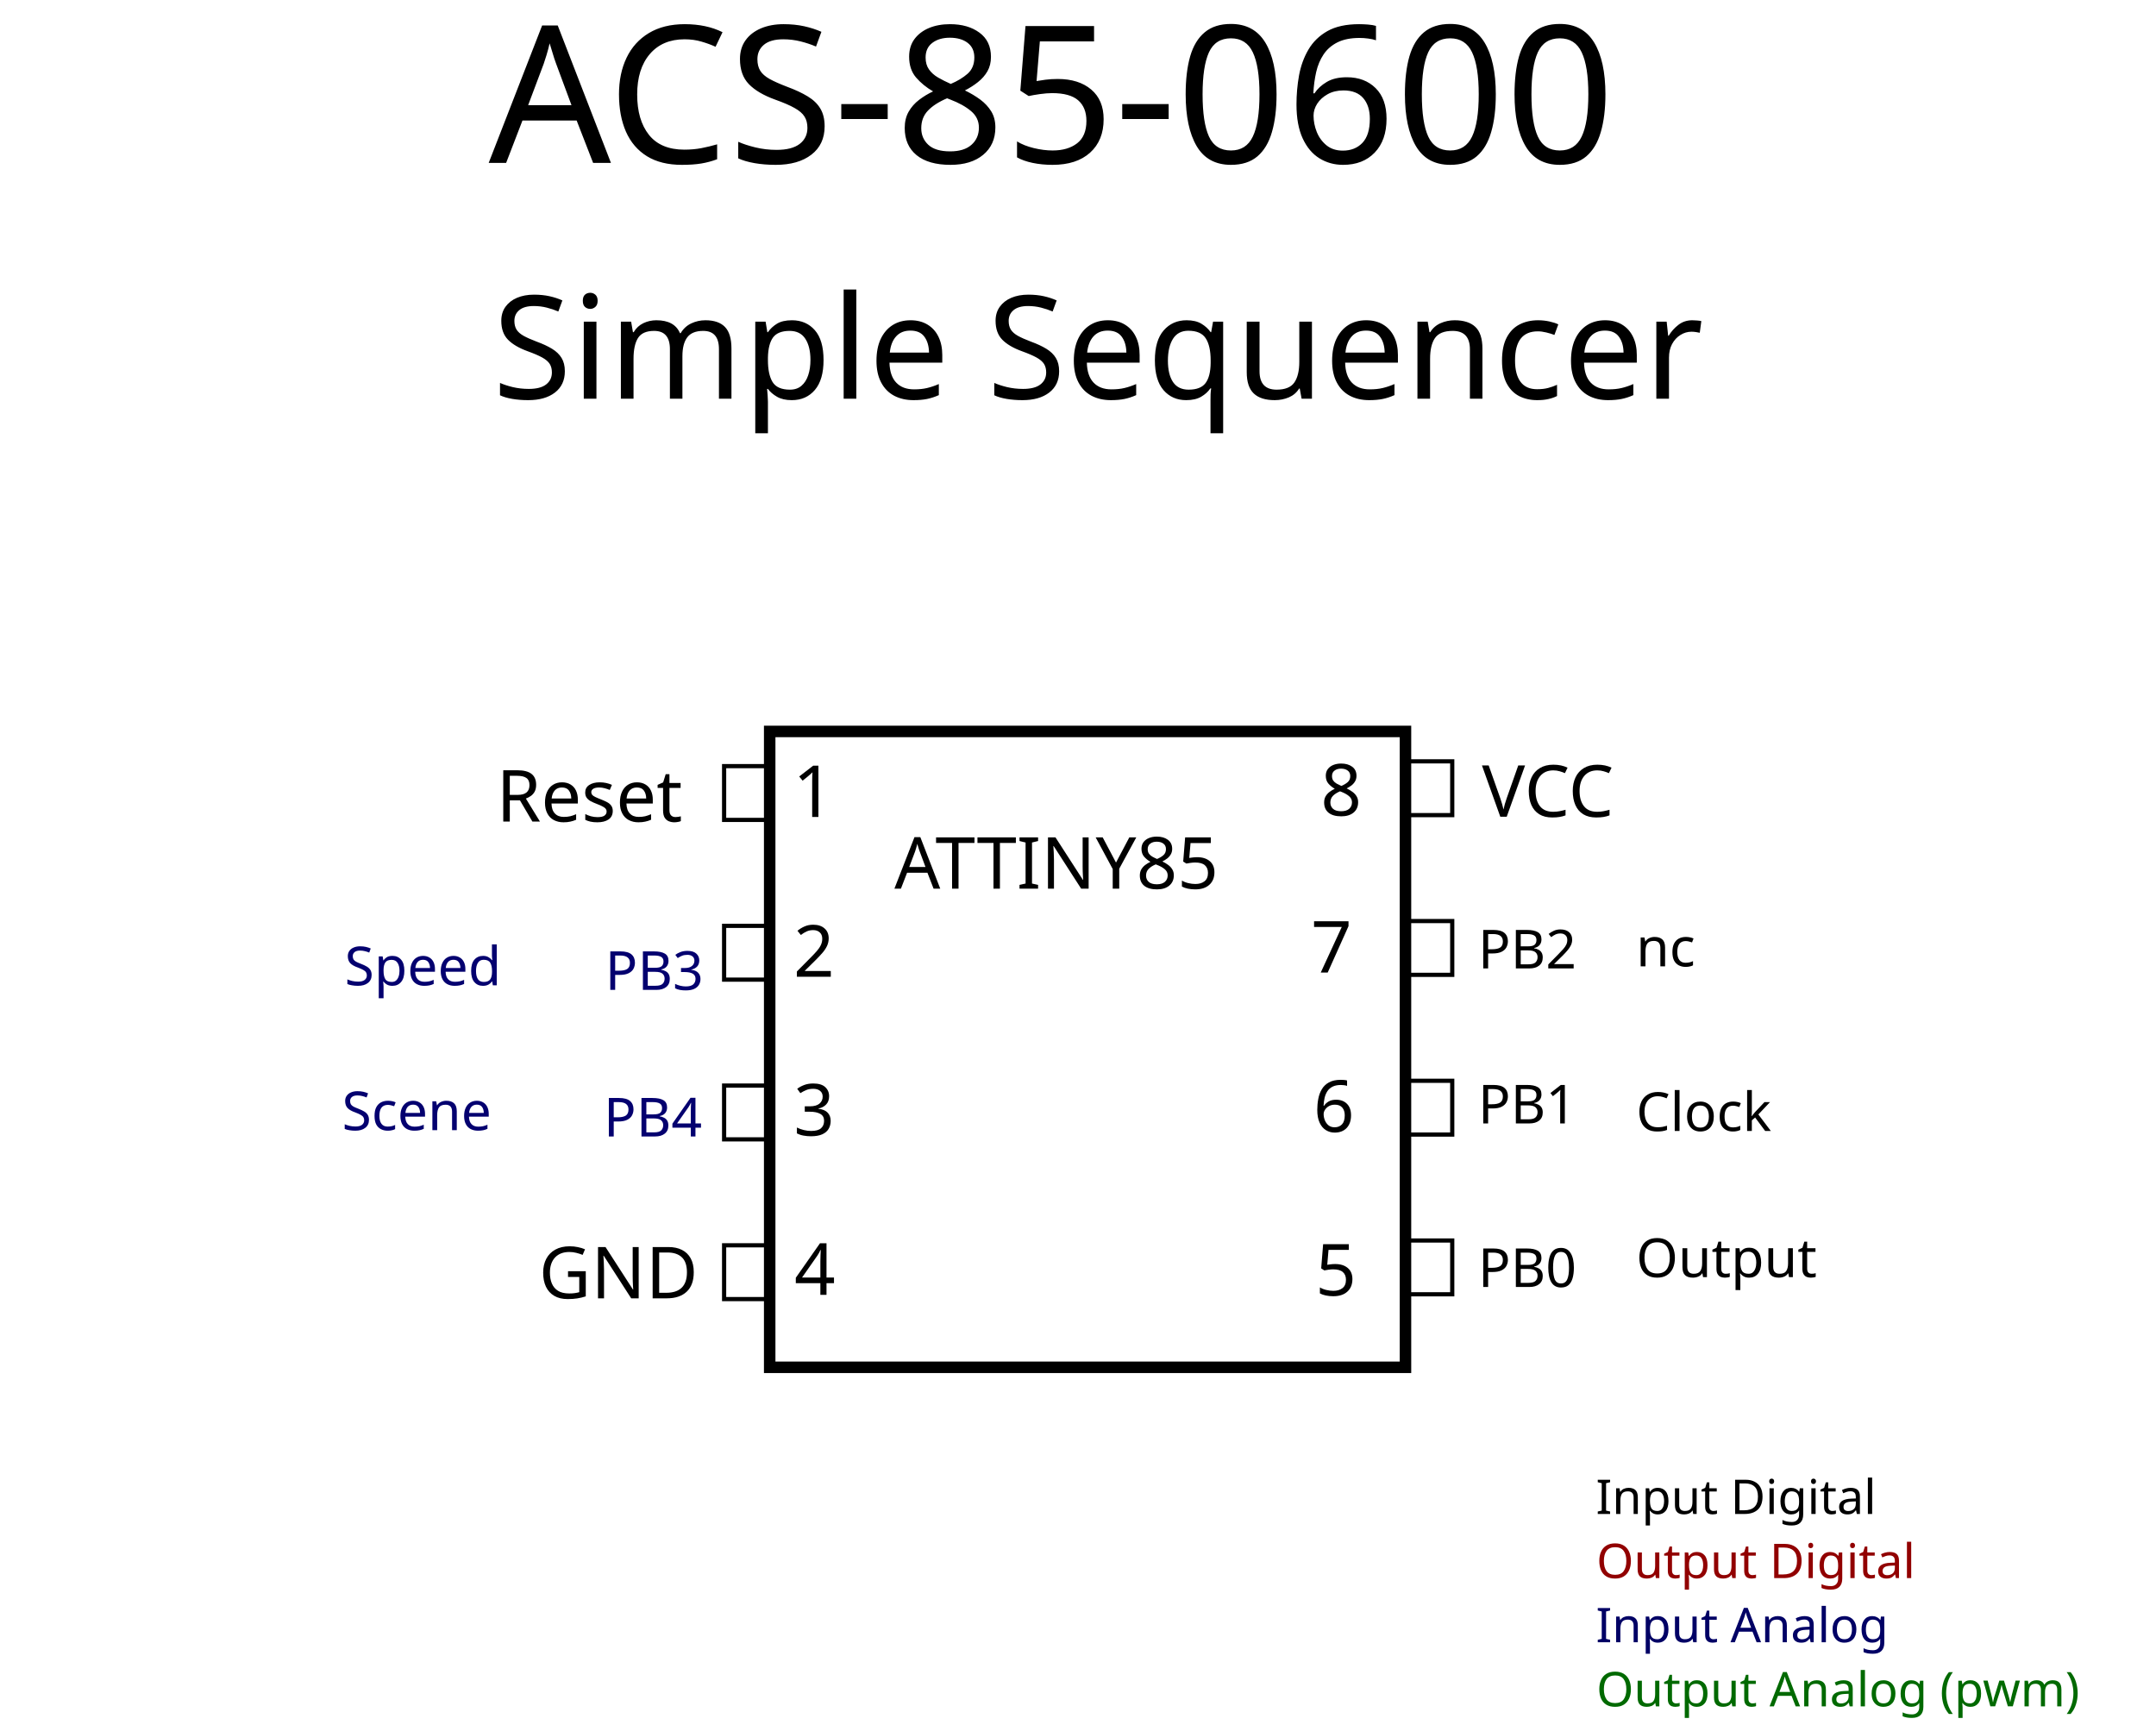
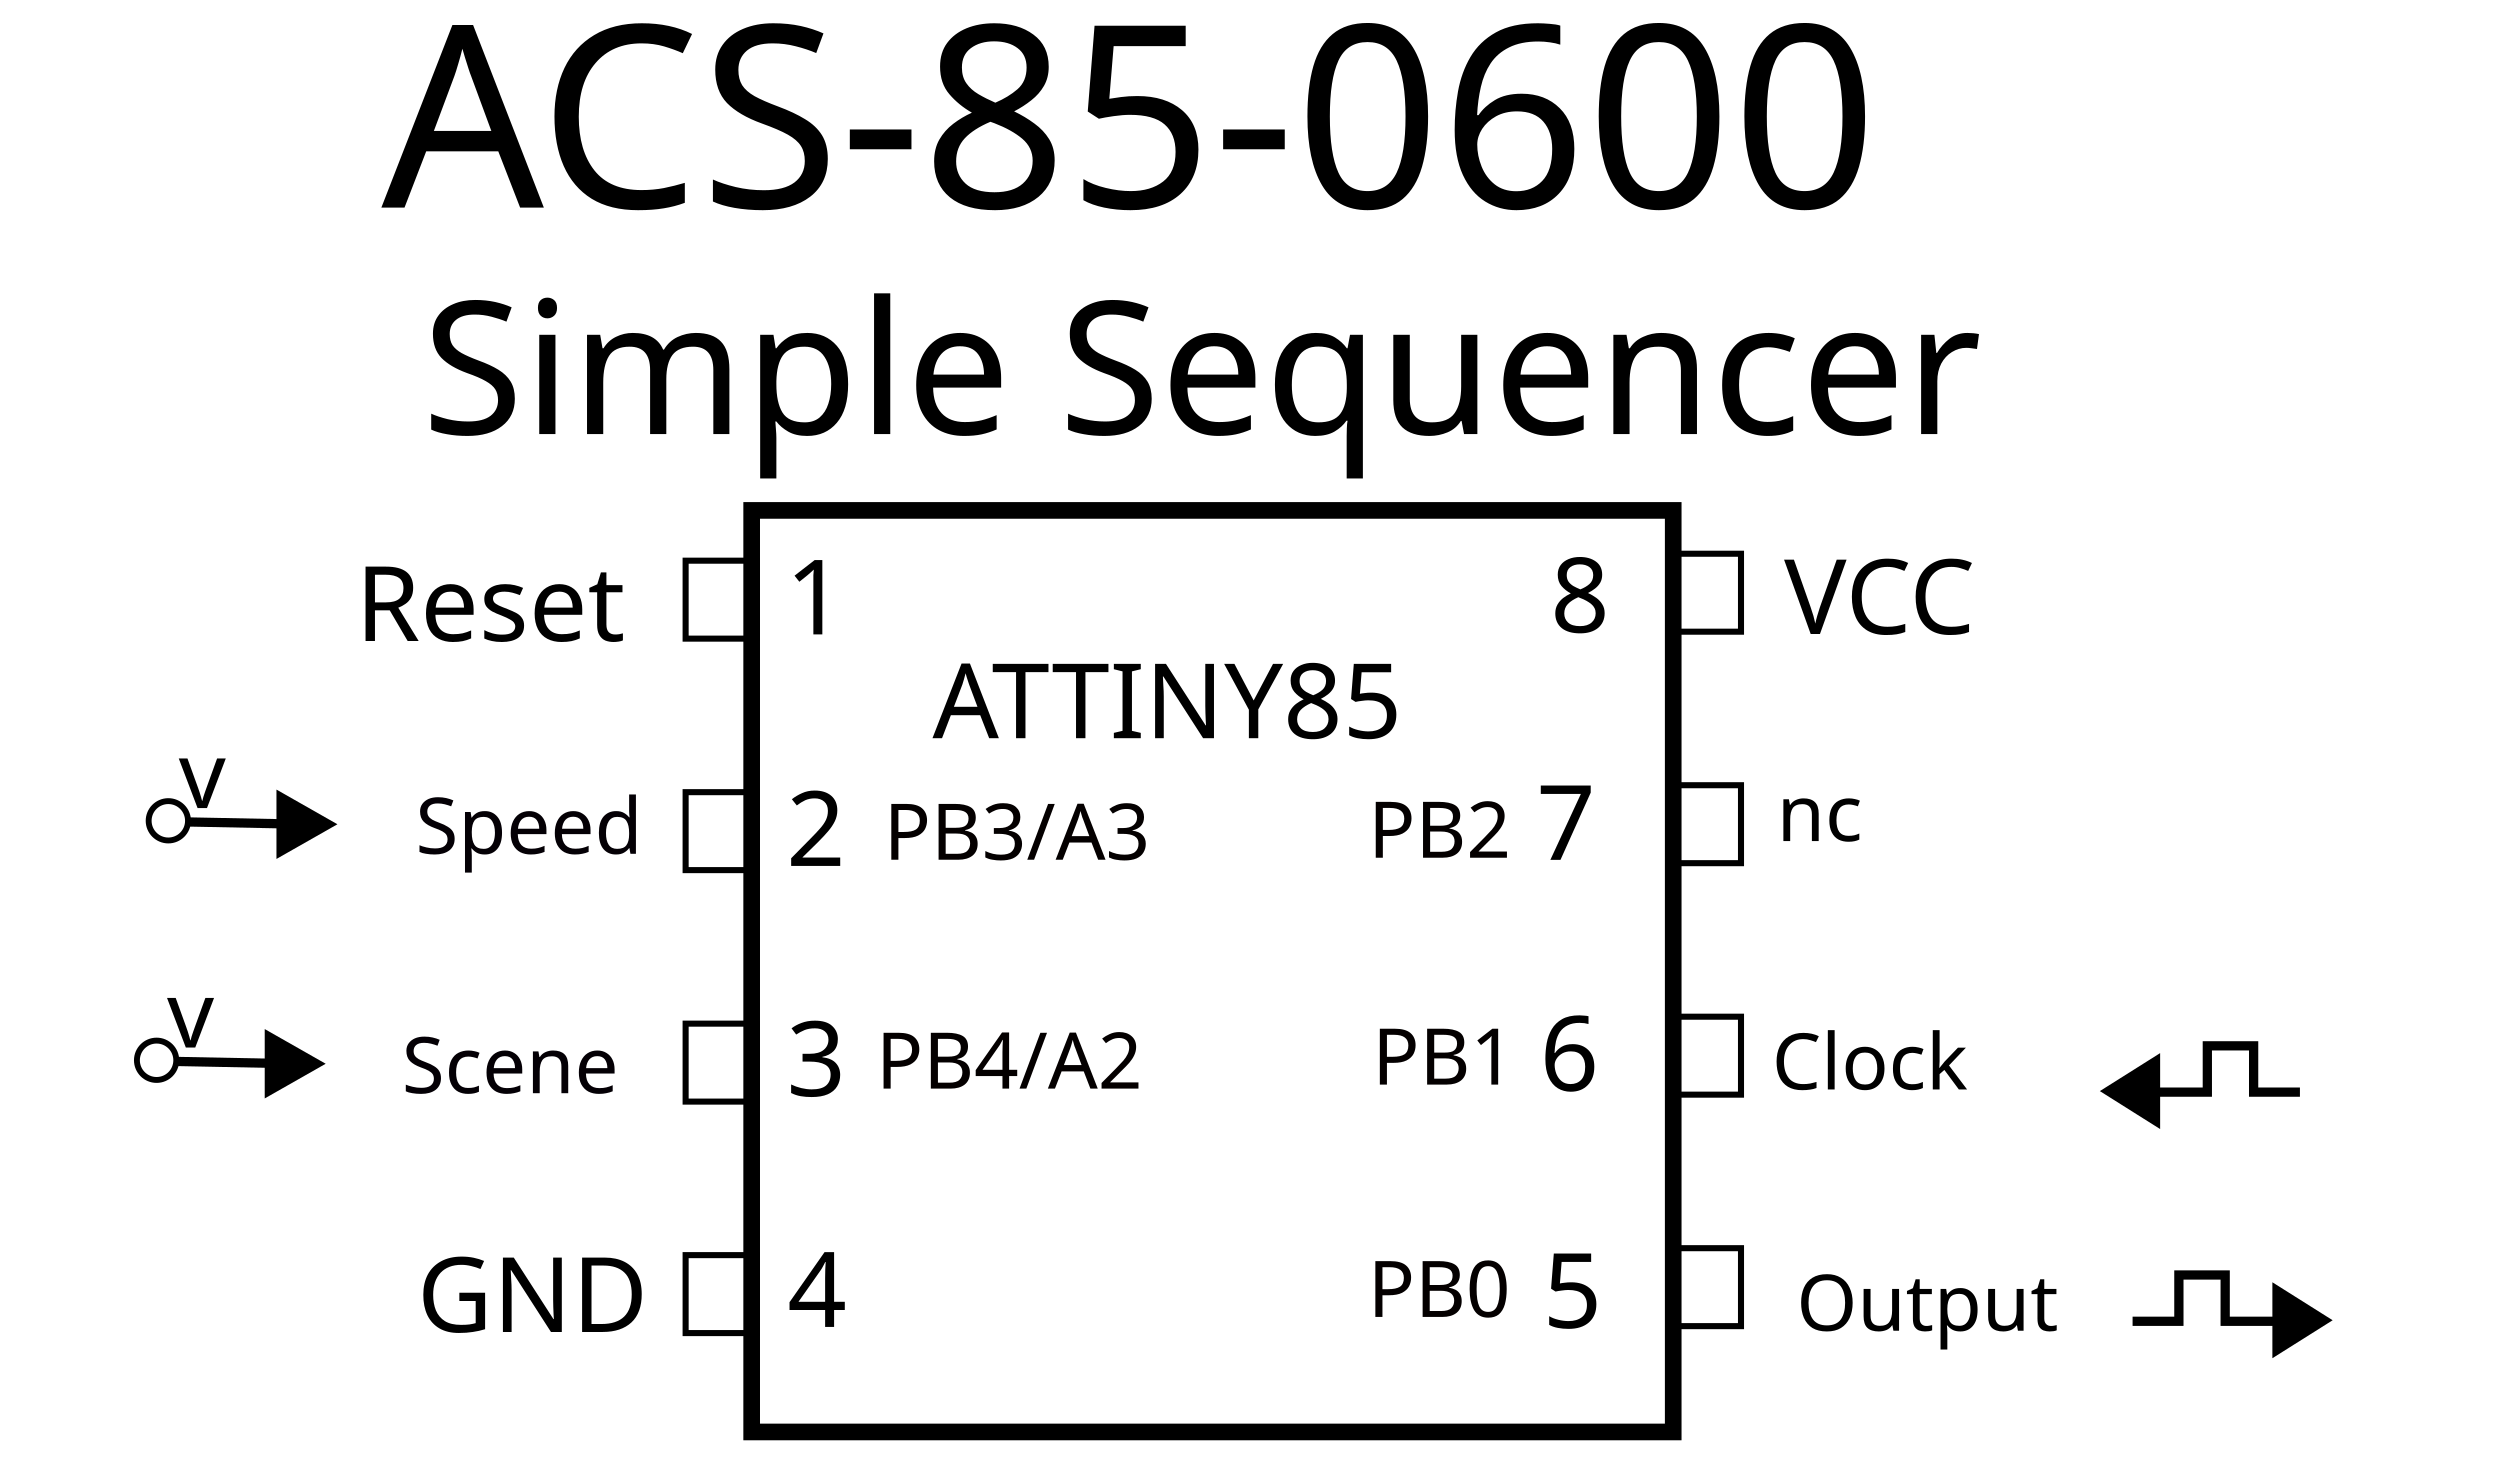
- <svg xmlns="http://www.w3.org/2000/svg" width="5in" height="4in" viewBox="0 0 450 360" id="svg2" version="1.1">
+ <svg xmlns="http://www.w3.org/2000/svg" width="3in" height="1.75in" viewBox="0 0 270 157.5" id="svg2" version="1.1">
  <defs id="defs4" />
-   <g id="layer1" transform="translate(0,-692.3622)">
-     <rect style="fill:none;fill-rule:evenodd;stroke:#000000;stroke-width:2.398;stroke-linecap:butt;stroke-linejoin:miter;stroke-miterlimit:4;stroke-dasharray:none;stroke-opacity:1" id="rect3344" width="132.702" height="132.702" x="160.649" y="845.011" />
-     <text xml:space="preserve" style="font-style:normal;font-weight:normal;font-size:40px;line-height:125%;font-family:sans-serif;letter-spacing:0px;word-spacing:0px;fill:#000000;fill-opacity:1;stroke:none;stroke-width:1px;stroke-linecap:butt;stroke-linejoin:miter;stroke-opacity:1" x="165.49" y="862.862" id="text4146">
-       <tspan id="tspan4148" x="165.49" y="862.862" style="font-size:15px">1</tspan>
+   <g id="layer1" transform="translate(0,-894.8622)">
+     <rect style="fill:none;fill-rule:evenodd;stroke:#000000;stroke-width:1.798;stroke-linecap:butt;stroke-linejoin:miter;stroke-miterlimit:4;stroke-dasharray:none;stroke-opacity:1" id="rect3344" width="99.527" height="99.527" x="81.18" y="949.987" />
+     <text xml:space="preserve" style="font-style:normal;font-weight:normal;font-size:30px;line-height:125%;font-family:sans-serif;letter-spacing:0px;word-spacing:0px;fill:#000000;fill-opacity:1;stroke:none;stroke-width:1px;stroke-linecap:butt;stroke-linejoin:miter;stroke-opacity:1" x="84.811" y="963.376" id="text4146">
+       <tspan id="tspan4148" x="84.811" y="963.376" style="font-size:11.25px">1</tspan>
    </text>
-     <text xml:space="preserve" style="font-style:normal;font-weight:normal;font-size:40px;line-height:125%;font-family:sans-serif;letter-spacing:0px;word-spacing:0px;fill:#000000;fill-opacity:1;stroke:none;stroke-width:1px;stroke-linecap:butt;stroke-linejoin:miter;stroke-opacity:1" x="165.607" y="896.206" id="text4146-0">
-       <tspan id="tspan4148-1" x="165.607" y="896.206" style="font-size:15px">2</tspan>
+     <text xml:space="preserve" style="font-style:normal;font-weight:normal;font-size:30px;line-height:125%;font-family:sans-serif;letter-spacing:0px;word-spacing:0px;fill:#000000;fill-opacity:1;stroke:none;stroke-width:1px;stroke-linecap:butt;stroke-linejoin:miter;stroke-opacity:1" x="84.899" y="988.383" id="text4146-0">
+       <tspan id="tspan4148-1" x="84.899" y="988.383" style="font-size:11.25px">2</tspan>
    </text>
-     <text xml:space="preserve" style="font-style:normal;font-weight:normal;font-size:40px;line-height:125%;font-family:sans-serif;letter-spacing:0px;word-spacing:0px;fill:#000000;fill-opacity:1;stroke:none;stroke-width:1px;stroke-linecap:butt;stroke-linejoin:miter;stroke-opacity:1" x="165.662" y="929.34" id="text4146-7">
-       <tspan id="tspan4148-4" x="165.662" y="929.34" style="font-size:15px">3</tspan>
+     <text xml:space="preserve" style="font-style:normal;font-weight:normal;font-size:30px;line-height:125%;font-family:sans-serif;letter-spacing:0px;word-spacing:0px;fill:#000000;fill-opacity:1;stroke:none;stroke-width:1px;stroke-linecap:butt;stroke-linejoin:miter;stroke-opacity:1" x="84.94" y="1013.234" id="text4146-7">
+       <tspan id="tspan4148-4" x="84.94" y="1013.234" style="font-size:11.25px">3</tspan>
    </text>
-     <text xml:space="preserve" style="font-style:normal;font-weight:normal;font-size:40px;line-height:125%;font-family:sans-serif;letter-spacing:0px;word-spacing:0px;fill:#000000;fill-opacity:1;stroke:none;stroke-width:1px;stroke-linecap:butt;stroke-linejoin:miter;stroke-opacity:1" x="165.79" y="962.589" id="text4146-9">
-       <tspan id="tspan4148-8" x="165.79" y="962.589" style="font-size:15px">4</tspan>
+     <text xml:space="preserve" style="font-style:normal;font-weight:normal;font-size:30px;line-height:125%;font-family:sans-serif;letter-spacing:0px;word-spacing:0px;fill:#000000;fill-opacity:1;stroke:none;stroke-width:1px;stroke-linecap:butt;stroke-linejoin:miter;stroke-opacity:1" x="85.036" y="1038.17" id="text4146-9">
+       <tspan id="tspan4148-8" x="85.036" y="1038.17" style="font-size:11.25px">4</tspan>
    </text>
-     <text xml:space="preserve" style="font-style:normal;font-weight:normal;font-size:40px;line-height:125%;font-family:sans-serif;letter-spacing:0px;word-spacing:0px;fill:#000000;fill-opacity:1;stroke:none;stroke-width:1px;stroke-linecap:butt;stroke-linejoin:miter;stroke-opacity:1" x="274.556" y="962.723" id="text4146-1">
-       <tspan id="tspan4148-2" x="274.556" y="962.723" style="font-size:15px">5</tspan>
+     <text xml:space="preserve" style="font-style:normal;font-weight:normal;font-size:30px;line-height:125%;font-family:sans-serif;letter-spacing:0px;word-spacing:0px;fill:#000000;fill-opacity:1;stroke:none;stroke-width:1px;stroke-linecap:butt;stroke-linejoin:miter;stroke-opacity:1" x="166.61" y="1038.271" id="text4146-1">
+       <tspan id="tspan4148-2" x="166.61" y="1038.271" style="font-size:11.25px">5</tspan>
    </text>
-     <text xml:space="preserve" style="font-style:normal;font-weight:normal;font-size:40px;line-height:125%;font-family:sans-serif;letter-spacing:0px;word-spacing:0px;fill:#000000;fill-opacity:1;stroke:none;stroke-width:1px;stroke-linecap:butt;stroke-linejoin:miter;stroke-opacity:1" x="274.114" y="928.574" id="text4146-2">
-       <tspan id="tspan4148-7" x="274.114" y="928.574" style="font-size:15px">6</tspan>
+     <text xml:space="preserve" style="font-style:normal;font-weight:normal;font-size:30px;line-height:125%;font-family:sans-serif;letter-spacing:0px;word-spacing:0px;fill:#000000;fill-opacity:1;stroke:none;stroke-width:1px;stroke-linecap:butt;stroke-linejoin:miter;stroke-opacity:1" x="166.279" y="1012.659" id="text4146-2">
+       <tspan id="tspan4148-7" x="166.279" y="1012.659" style="font-size:11.25px">6</tspan>
    </text>
-     <text xml:space="preserve" style="font-style:normal;font-weight:normal;font-size:40px;line-height:125%;font-family:sans-serif;letter-spacing:0px;word-spacing:0px;fill:#000000;fill-opacity:1;stroke:none;stroke-width:1px;stroke-linecap:butt;stroke-linejoin:miter;stroke-opacity:1" x="273.618" y="895.333" id="text4146-8">
-       <tspan id="tspan4148-3" x="273.618" y="895.333" style="font-size:15px">7</tspan>
+     <text xml:space="preserve" style="font-style:normal;font-weight:normal;font-size:30px;line-height:125%;font-family:sans-serif;letter-spacing:0px;word-spacing:0px;fill:#000000;fill-opacity:1;stroke:none;stroke-width:1px;stroke-linecap:butt;stroke-linejoin:miter;stroke-opacity:1" x="165.907" y="987.729" id="text4146-8">
+       <tspan id="tspan4148-3" x="165.907" y="987.729" style="font-size:11.25px">7</tspan>
    </text>
-     <text xml:space="preserve" style="font-style:normal;font-weight:normal;font-size:40px;line-height:125%;font-family:sans-serif;letter-spacing:0px;word-spacing:0px;fill:#000000;fill-opacity:1;stroke:none;stroke-width:1px;stroke-linecap:butt;stroke-linejoin:miter;stroke-opacity:1" x="275.64" y="862.569" id="text4146-8-5">
-       <tspan id="tspan4148-3-6" x="275.64" y="862.569" style="font-size:15px">8</tspan>
+     <text xml:space="preserve" style="font-style:normal;font-weight:normal;font-size:30px;line-height:125%;font-family:sans-serif;letter-spacing:0px;word-spacing:0px;fill:#000000;fill-opacity:1;stroke:none;stroke-width:1px;stroke-linecap:butt;stroke-linejoin:miter;stroke-opacity:1" x="167.424" y="963.156" id="text4146-8-5">
+       <tspan id="tspan4148-3-6" x="167.424" y="963.156" style="font-size:11.25px">8</tspan>
    </text>
-     <text xml:space="preserve" style="font-style:normal;font-weight:normal;font-size:40px;line-height:125%;font-family:sans-serif;letter-spacing:0px;word-spacing:0px;fill:#000000;fill-opacity:1;stroke:none;stroke-width:1px;stroke-linecap:butt;stroke-linejoin:miter;stroke-opacity:1" x="102" y="726.362" id="text4262">
-       <tspan id="tspan4264" x="102" y="726.362">ACS-85-0600</tspan>
+     <text xml:space="preserve" style="font-style:normal;font-weight:normal;font-size:40px;line-height:125%;font-family:sans-serif;letter-spacing:0px;word-spacing:0px;fill:#000000;fill-opacity:1;stroke:none;stroke-width:1px;stroke-linecap:butt;stroke-linejoin:miter;stroke-opacity:1" x="41.189" y="917.281" id="text4262">
+       <tspan id="tspan4264" x="41.189" y="917.281" style="font-size:27.5px">ACS-85-0600</tspan>
    </text>
-     <rect style="fill:none;fill-opacity:1;stroke:#000000;stroke-width:0.875;stroke-miterlimit:4;stroke-dasharray:none;stroke-opacity:1" id="rect4266" width="10.225" height="11.225" x="151.137" y="852.25" />
-     <rect style="fill:none;fill-opacity:1;stroke:#000000;stroke-width:0.875;stroke-miterlimit:4;stroke-dasharray:none;stroke-opacity:1" id="rect4266-7-9-4" width="10.225" height="11.225" x="151.137" y="952.25" />
-     <rect style="fill:none;fill-opacity:1;stroke:#000000;stroke-width:0.875;stroke-miterlimit:4;stroke-dasharray:none;stroke-opacity:1" id="rect4266-7-9-45" width="10.225" height="11.225" x="151.137" y="918.916" />
-     <rect style="fill:none;fill-opacity:1;stroke:#000000;stroke-width:0.875;stroke-miterlimit:4;stroke-dasharray:none;stroke-opacity:1" id="rect4266-7-9-5" width="10.225" height="11.225" x="151.137" y="885.583" />
-     <rect style="fill:none;fill-opacity:1;stroke:#000000;stroke-width:0.875;stroke-miterlimit:4;stroke-dasharray:none;stroke-opacity:1" id="rect4266-5" width="10.225" height="11.225" x="292.887" y="851.25" />
-     <rect style="fill:none;fill-opacity:1;stroke:#000000;stroke-width:0.875;stroke-miterlimit:4;stroke-dasharray:none;stroke-opacity:1" id="rect4266-7-9-4-4" width="10.225" height="11.225" x="292.887" y="951.25" />
-     <rect style="fill:none;fill-opacity:1;stroke:#000000;stroke-width:0.875;stroke-miterlimit:4;stroke-dasharray:none;stroke-opacity:1" id="rect4266-7-9-45-1" width="10.225" height="11.225" x="292.887" y="917.916" />
-     <rect style="fill:none;fill-opacity:1;stroke:#000000;stroke-width:0.875;stroke-miterlimit:4;stroke-dasharray:none;stroke-opacity:1" id="rect4266-7-9-5-8" width="10.225" height="11.225" x="292.887" y="884.583" />
-     <text xml:space="preserve" style="font-style:normal;font-weight:normal;font-size:40px;line-height:125%;font-family:sans-serif;letter-spacing:0px;word-spacing:0px;fill:#000000;fill-opacity:1;stroke:none;stroke-width:1px;stroke-linecap:butt;stroke-linejoin:miter;stroke-opacity:1" x="186.684" y="877.815" id="text4146-7-22">
-       <tspan id="tspan4148-4-3" x="186.684" y="877.815" style="font-size:15px">ATTINY85</tspan>
+     <rect style="fill:none;fill-opacity:1;stroke:#000000;stroke-width:0.656;stroke-miterlimit:4;stroke-dasharray:none;stroke-opacity:1" id="rect4266" width="7.669" height="8.419" x="74.047" y="955.416" />
+     <rect style="fill:none;fill-opacity:1;stroke:#000000;stroke-width:0.656;stroke-miterlimit:4;stroke-dasharray:none;stroke-opacity:1" id="rect4266-7-9-4" width="7.669" height="8.419" x="74.047" y="1030.416" />
+     <rect style="fill:none;fill-opacity:1;stroke:#000000;stroke-width:0.656;stroke-miterlimit:4;stroke-dasharray:none;stroke-opacity:1" id="rect4266-7-9-45" width="7.669" height="8.419" x="74.047" y="1005.416" />
+     <rect style="fill:none;fill-opacity:1;stroke:#000000;stroke-width:0.656;stroke-miterlimit:4;stroke-dasharray:none;stroke-opacity:1" id="rect4266-7-9-5" width="7.669" height="8.419" x="74.047" y="980.416" />
+     <rect style="fill:none;fill-opacity:1;stroke:#000000;stroke-width:0.656;stroke-miterlimit:4;stroke-dasharray:none;stroke-opacity:1" id="rect4266-5" width="7.669" height="8.419" x="180.359" y="954.666" />
+     <rect style="fill:none;fill-opacity:1;stroke:#000000;stroke-width:0.656;stroke-miterlimit:4;stroke-dasharray:none;stroke-opacity:1" id="rect4266-7-9-4-4" width="7.669" height="8.419" x="180.359" y="1029.666" />
+     <rect style="fill:none;fill-opacity:1;stroke:#000000;stroke-width:0.656;stroke-miterlimit:4;stroke-dasharray:none;stroke-opacity:1" id="rect4266-7-9-45-1" width="7.669" height="8.419" x="180.359" y="1004.666" />
+     <rect style="fill:none;fill-opacity:1;stroke:#000000;stroke-width:0.656;stroke-miterlimit:4;stroke-dasharray:none;stroke-opacity:1" id="rect4266-7-9-5-8" width="7.669" height="8.419" x="180.359" y="979.666" />
+     <text xml:space="preserve" style="font-style:normal;font-weight:normal;font-size:30px;line-height:125%;font-family:sans-serif;letter-spacing:0px;word-spacing:0px;fill:#000000;fill-opacity:1;stroke:none;stroke-width:1px;stroke-linecap:butt;stroke-linejoin:miter;stroke-opacity:1" x="100.707" y="974.59" id="text4146-7-22">
+       <tspan id="tspan4148-4-3" x="100.707" y="974.59" style="font-size:11.25px">ATTINY85</tspan>
    </text>
-     <text xml:space="preserve" style="font-style:normal;font-weight:normal;font-size:40px;line-height:125%;font-family:sans-serif;letter-spacing:0px;word-spacing:0px;fill:#000000;fill-opacity:1;stroke:none;stroke-width:1px;stroke-linecap:butt;stroke-linejoin:miter;stroke-opacity:1" x="112.45" y="963.315" id="text4146-7-22-4">
-       <tspan id="tspan4148-4-3-8" x="112.45" y="963.315" style="font-size:15px">GND</tspan>
+     <text xml:space="preserve" style="font-style:normal;font-weight:normal;font-size:30px;line-height:125%;font-family:sans-serif;letter-spacing:0px;word-spacing:0px;fill:#000000;fill-opacity:1;stroke:none;stroke-width:1px;stroke-linecap:butt;stroke-linejoin:miter;stroke-opacity:1" x="45.031" y="1038.715" id="text4146-7-22-4">
+       <tspan id="tspan4148-4-3-8" x="45.031" y="1038.715" style="font-size:11.25px">GND</tspan>
    </text>
-     <text xml:space="preserve" style="font-style:normal;font-weight:normal;font-size:40px;line-height:125%;font-family:sans-serif;letter-spacing:0px;word-spacing:0px;fill:#000000;fill-opacity:1;stroke:none;stroke-width:1px;stroke-linecap:butt;stroke-linejoin:miter;stroke-opacity:1" x="309.314" y="862.808" id="text4146-7-22-4-9">
-       <tspan id="tspan4148-4-3-8-0" x="309.314" y="862.808" style="font-size:15px">VCC</tspan>
+     <text xml:space="preserve" style="font-style:normal;font-weight:normal;font-size:30px;line-height:125%;font-family:sans-serif;letter-spacing:0px;word-spacing:0px;fill:#000000;fill-opacity:1;stroke:none;stroke-width:1px;stroke-linecap:butt;stroke-linejoin:miter;stroke-opacity:1" x="192.679" y="963.335" id="text4146-7-22-4-9">
+       <tspan id="tspan4148-4-3-8-0" x="192.679" y="963.335" style="font-size:11.25px">VCC</tspan>
    </text>
-     <text xml:space="preserve" style="font-style:normal;font-weight:normal;font-size:40px;line-height:125%;font-family:sans-serif;letter-spacing:0px;word-spacing:0px;fill:#000000;fill-opacity:1;stroke:none;stroke-width:1px;stroke-linecap:butt;stroke-linejoin:miter;stroke-opacity:1" x="103.59" y="863.815" id="text4146-7-22-4-9-0">
-       <tspan id="tspan4148-4-3-8-0-8" x="103.59" y="863.815" style="font-size:15px">Reset</tspan>
+     <text xml:space="preserve" style="font-style:normal;font-weight:normal;font-size:30px;line-height:125%;font-family:sans-serif;letter-spacing:0px;word-spacing:0px;fill:#000000;fill-opacity:1;stroke:none;stroke-width:1px;stroke-linecap:butt;stroke-linejoin:miter;stroke-opacity:1" x="38.386" y="964.09" id="text4146-7-22-4-9-0">
+       <tspan id="tspan4148-4-3-8-0-8" x="38.386" y="964.09" style="font-size:11.25px">Reset</tspan>
    </text>
-     <text xml:space="preserve" style="font-style:normal;font-weight:normal;font-size:40px;line-height:125%;font-family:sans-serif;letter-spacing:0px;word-spacing:0px;fill:#000000;fill-opacity:1;stroke:none;stroke-width:1px;stroke-linecap:butt;stroke-linejoin:miter;stroke-opacity:1" x="308.494" y="926.815" id="text4146-7-22-4-9-2">
-       <tspan id="tspan4148-4-3-8-0-2" x="308.494" y="926.815" style="font-size:11.25px">PB1</tspan>
-     </text>
-     <text xml:space="preserve" style="font-style:normal;font-weight:normal;font-size:40px;line-height:125%;font-family:sans-serif;letter-spacing:0px;word-spacing:0px;fill:#000000;fill-opacity:1;stroke:none;stroke-width:1px;stroke-linecap:butt;stroke-linejoin:miter;stroke-opacity:1" x="308.494" y="960.949" id="text4146-7-22-4-9-2-4">
-       <tspan id="tspan4148-4-3-8-0-2-5" x="308.494" y="960.949" style="font-size:11.25px">PB0</tspan>
-     </text>
-     <text xml:space="preserve" style="font-style:normal;font-weight:normal;font-size:40px;line-height:125%;font-family:sans-serif;letter-spacing:0px;word-spacing:0px;fill:#000000;fill-opacity:1;stroke:none;stroke-width:1px;stroke-linecap:butt;stroke-linejoin:miter;stroke-opacity:1" x="308.494" y="894.466" id="text4146-7-22-4-9-2-7">
-       <tspan id="tspan4148-4-3-8-0-2-2" x="308.494" y="894.466" style="font-size:11.25px">PB2</tspan>
-     </text>
-     <text xml:space="preserve" style="font-style:normal;font-weight:normal;font-size:40px;line-height:125%;font-family:sans-serif;letter-spacing:0px;word-spacing:0px;fill:#04006f;fill-opacity:1;stroke:none;stroke-width:1px;stroke-linecap:butt;stroke-linejoin:miter;stroke-opacity:1;" x="125.989" y="929.537" id="text4146-7-22-4-9-2-7-7">
-       <tspan id="tspan4148-4-3-8-0-2-2-3" x="125.989" y="929.537" style="font-size:11.25px;fill:#04006f;fill-opacity:1;">PB4</tspan>
-     </text>
-     <flowRoot xml:space="preserve" id="flowRoot4541" style="fill:black;stroke:none;stroke-opacity:1;stroke-width:1px;stroke-linejoin:miter;stroke-linecap:butt;fill-opacity:1;font-family:sans-serif;font-style:normal;font-weight:normal;font-size:40px;line-height:125%;letter-spacing:0px;word-spacing:0px">
+     <flowRoot xml:space="preserve" id="flowRoot4541" style="font-style:normal;font-weight:normal;font-size:40px;line-height:125%;font-family:sans-serif;letter-spacing:0px;word-spacing:0px;fill:#000000;fill-opacity:1;stroke:none;stroke-width:1px;stroke-linecap:butt;stroke-linejoin:miter;stroke-opacity:1">
      <flowRegion id="flowRegion4543">
        <rect id="rect4545" width="28" height="54" x="91.5" y="267.5" />
      </flowRegion>
      <flowPara id="flowPara4547" />
    </flowRoot>
-     <text xml:space="preserve" style="font-style:normal;font-weight:normal;font-size:40px;line-height:125%;font-family:sans-serif;letter-spacing:0px;word-spacing:0px;fill:#04006f;fill-opacity:1;stroke:none;stroke-width:1px;stroke-linecap:butt;stroke-linejoin:miter;stroke-opacity:1;" x="126.291" y="898.944" id="text4146-7-22-4-9-2-7-7-0-2">
-       <tspan id="tspan4148-4-3-8-0-2-2-3-8-3" x="126.291" y="898.944" style="font-size:11.25px;fill:#04006f;fill-opacity:1;">PB3</tspan>
+     <text xml:space="preserve" style="font-style:normal;font-weight:normal;font-size:30px;line-height:125%;font-family:sans-serif;letter-spacing:0px;word-spacing:0px;fill:#040005;fill-opacity:1;stroke:none;stroke-width:1px;stroke-linecap:butt;stroke-linejoin:miter;stroke-opacity:1;" x="44.866" y="987.071" id="text4146-7-22-4-9-2-7-7-0-2-8">
+       <tspan id="tspan4148-4-3-8-0-2-2-3-8-3-3" x="44.866" y="987.071" style="font-size:8.438px;fill:#040005;fill-opacity:1;">Speed</tspan>
    </text>
-     <text xml:space="preserve" style="font-style:normal;font-weight:normal;font-size:10px;line-height:125%;font-family:sans-serif;letter-spacing:0px;word-spacing:0px;fill:#910000;fill-opacity:1;stroke:none;stroke-width:1px;stroke-linecap:butt;stroke-linejoin:miter;stroke-opacity:1" x="333.201" y="1021.705" id="text4146-7-22-4-9-2-7-7-0-2-9-5">
-       <tspan id="tspan4148-4-3-8-0-2-2-3-8-3-46-5" x="333.201" y="1021.705" style="font-size:10px;fill:#910000;fill-opacity:1">Output Digital</tspan>
+     <text xml:space="preserve" style="font-style:normal;font-weight:normal;font-size:30px;line-height:125%;font-family:sans-serif;letter-spacing:0px;word-spacing:0px;fill:#000000;fill-opacity:1;stroke:none;stroke-width:1px;stroke-linecap:butt;stroke-linejoin:miter;stroke-opacity:1" x="191.885" y="985.696" id="text4146-7-22-4-9-2-7-5">
+       <tspan id="tspan4148-4-3-8-0-2-2-1" x="191.885" y="985.696" style="font-size:8.438px">nc</tspan>
    </text>
-     <text xml:space="preserve" style="font-style:normal;font-weight:normal;font-size:10px;line-height:125%;font-family:sans-serif;letter-spacing:0px;word-spacing:0px;fill:#000000;fill-opacity:1;stroke:none;stroke-width:1px;stroke-linecap:butt;stroke-linejoin:miter;stroke-opacity:1" x="333.08" y="1008.32" id="text4146-7-22-4-9-2-7-7-0-2-9-5-9">
-       <tspan id="tspan4148-4-3-8-0-2-2-3-8-3-46-5-5" x="333.08" y="1008.32" style="font-size:10px">Input Digital</tspan>
+     <text xml:space="preserve" style="font-style:normal;font-weight:normal;font-size:30px;line-height:125%;font-family:sans-serif;letter-spacing:0px;word-spacing:0px;fill:#000000;fill-opacity:1;stroke:none;stroke-width:1px;stroke-linecap:butt;stroke-linejoin:miter;stroke-opacity:1" x="191.355" y="1012.525" id="text4146-7-22-4-9-2-7-5-0">
+       <tspan id="tspan4148-4-3-8-0-2-2-1-9" x="191.355" y="1012.525" style="font-size:8.438px">Clock</tspan>
    </text>
-     <text xml:space="preserve" style="font-style:normal;font-weight:normal;font-size:10px;line-height:125%;font-family:sans-serif;letter-spacing:0px;word-spacing:0px;fill:#000065;fill-opacity:1;stroke:none;stroke-width:1px;stroke-linecap:butt;stroke-linejoin:miter;stroke-opacity:1" x="333.08" y="1035.09" id="text4146-7-22-4-9-2-7-7-0-2-9-5-5">
-       <tspan id="tspan4148-4-3-8-0-2-2-3-8-3-46-5-3" x="333.08" y="1035.09" style="font-size:10px;fill:#000065;fill-opacity:1">Input Analog</tspan>
+     <text xml:space="preserve" style="font-style:normal;font-weight:normal;font-size:30px;line-height:125%;font-family:sans-serif;letter-spacing:0px;word-spacing:0px;fill:#000000;fill-opacity:1;stroke:none;stroke-width:1px;stroke-linecap:butt;stroke-linejoin:miter;stroke-opacity:1" x="194.006" y="1038.582" id="text4146-7-22-4-9-2-7-5-8">
+       <tspan id="tspan4148-4-3-8-0-2-2-1-8" x="194.006" y="1038.582" style="font-size:8.438px">Output</tspan>
    </text>
-     <text xml:space="preserve" style="font-style:normal;font-weight:normal;font-size:10px;line-height:125%;font-family:sans-serif;letter-spacing:0px;word-spacing:0px;fill:#006900;fill-opacity:1;stroke:none;stroke-width:1px;stroke-linecap:butt;stroke-linejoin:miter;stroke-opacity:1" x="333.201" y="1048.474" id="text4146-7-22-4-9-2-7-7-0-2-9-5-5-7">
-       <tspan id="tspan4148-4-3-8-0-2-2-3-8-3-46-5-3-6" x="333.201" y="1048.474" style="font-size:10px;fill:#006900;fill-opacity:1">Output Analog (pwm)</tspan>
-     </text>
-     <text xml:space="preserve" style="font-style:normal;font-weight:normal;font-size:40px;line-height:125%;font-family:sans-serif;letter-spacing:0px;word-spacing:0px;fill:#04006f;fill-opacity:1;stroke:none;stroke-width:1px;stroke-linecap:butt;stroke-linejoin:miter;stroke-opacity:1;" x="71.925" y="897.991" id="text4146-7-22-4-9-2-7-7-0-2-8">
-       <tspan id="tspan4148-4-3-8-0-2-2-3-8-3-3" x="71.925" y="897.991" style="font-size:11.25px;fill:#04006f;fill-opacity:1;">Speed</tspan>
-     </text>
-     <text xml:space="preserve" style="font-style:normal;font-weight:normal;font-size:40px;line-height:125%;font-family:sans-serif;letter-spacing:0px;word-spacing:0px;fill:#000000;fill-opacity:1;stroke:none;stroke-width:1px;stroke-linecap:butt;stroke-linejoin:miter;stroke-opacity:1" x="341.489" y="894.037" id="text4146-7-22-4-9-2-7-5">
-       <tspan id="tspan4148-4-3-8-0-2-2-1" x="341.489" y="894.037" style="font-size:11.25px">nc</tspan>
-     </text>
-     <text xml:space="preserve" style="font-style:normal;font-weight:normal;font-size:40px;line-height:125%;font-family:sans-serif;letter-spacing:0px;word-spacing:0px;fill:#000000;fill-opacity:1;stroke:none;stroke-width:1px;stroke-linecap:butt;stroke-linejoin:miter;stroke-opacity:1" x="341.489" y="928.394" id="text4146-7-22-4-9-2-7-5-0">
-       <tspan id="tspan4148-4-3-8-0-2-2-1-9" x="341.489" y="928.394" style="font-size:11.25px">Clock</tspan>
-     </text>
-     <text xml:space="preserve" style="font-style:normal;font-weight:normal;font-size:40px;line-height:125%;font-family:sans-serif;letter-spacing:0px;word-spacing:0px;fill:#000000;fill-opacity:1;stroke:none;stroke-width:1px;stroke-linecap:butt;stroke-linejoin:miter;stroke-opacity:1" x="341.489" y="958.894" id="text4146-7-22-4-9-2-7-5-8">
-       <tspan id="tspan4148-4-3-8-0-2-2-1-8" x="341.489" y="958.894" style="font-size:11.25px">Output</tspan>
-     </text>
-     <flowRoot xml:space="preserve" id="flowRoot4280" style="fill:black;stroke:none;stroke-opacity:1;stroke-width:1px;stroke-linejoin:miter;stroke-linecap:butt;fill-opacity:1;font-family:sans-serif;font-style:normal;font-weight:normal;font-size:40px;line-height:125%;letter-spacing:0px;word-spacing:0px">
+     <flowRoot xml:space="preserve" id="flowRoot4280" style="font-style:normal;font-weight:normal;font-size:40px;line-height:125%;font-family:sans-serif;letter-spacing:0px;word-spacing:0px;fill:#000000;fill-opacity:1;stroke:none;stroke-width:1px;stroke-linecap:butt;stroke-linejoin:miter;stroke-opacity:1">
      <flowRegion id="flowRegion4282">
        <rect id="rect4284" width="63" height="44" x="228" y="104.5" />
      </flowRegion>
      <flowPara id="flowPara4286" />
    </flowRoot>
-     <text xml:space="preserve" style="font-style:normal;font-weight:normal;font-size:40px;line-height:125%;font-family:sans-serif;letter-spacing:0px;word-spacing:0px;fill:#000000;fill-opacity:1;stroke:none;stroke-width:1px;stroke-linecap:butt;stroke-linejoin:miter;stroke-opacity:1" x="102.832" y="775.575" id="text4262-9">
-       <tspan id="tspan4264-1" x="102.832" y="775.575" style="font-size:30px">Simple Sequencer</tspan>
+     <text xml:space="preserve" style="font-style:normal;font-weight:normal;font-size:40px;line-height:125%;font-family:sans-serif;letter-spacing:0px;word-spacing:0px;fill:#000000;fill-opacity:1;stroke:none;stroke-width:1px;stroke-linecap:butt;stroke-linejoin:miter;stroke-opacity:1" x="45.556" y="941.745" id="text4262-9">
+       <tspan id="tspan4264-1" x="45.556" y="941.745" style="font-size:20px">Simple Sequencer</tspan>
    </text>
-     <text xml:space="preserve" style="font-style:normal;font-weight:normal;font-size:40px;line-height:125%;font-family:sans-serif;letter-spacing:0px;word-spacing:0px;fill:#04006f;fill-opacity:1;stroke:none;stroke-width:1px;stroke-linecap:butt;stroke-linejoin:miter;stroke-opacity:1;" x="71.373" y="928.225" id="text4146-7-22-4-9-2-7-7-0-2-8-0">
-       <tspan id="tspan4148-4-3-8-0-2-2-3-8-3-3-7" x="71.373" y="928.225" style="font-size:11.25px;fill:#04006f;fill-opacity:1;">Scene</tspan>
+     <text xml:space="preserve" style="font-style:normal;font-weight:normal;font-size:30px;line-height:125%;font-family:sans-serif;letter-spacing:0px;word-spacing:0px;fill:#040005;fill-opacity:1;stroke:none;stroke-width:1px;stroke-linecap:butt;stroke-linejoin:miter;stroke-opacity:1;" x="43.392" y="1012.928" id="text4146-7-22-4-9-2-7-7-0-2-8-0">
+       <tspan id="tspan4148-4-3-8-0-2-2-3-8-3-3-7" x="43.392" y="1012.928" style="font-size:8.438px;fill:#040005;fill-opacity:1;">Scene</tspan>
    </text>
+     <text xml:space="preserve" style="font-style:normal;font-weight:normal;font-size:30px;line-height:125%;font-family:sans-serif;letter-spacing:0px;word-spacing:0px;fill:#040000;fill-opacity:1;stroke:none;stroke-width:1px;stroke-linecap:butt;stroke-linejoin:miter;stroke-opacity:1" x="95.449" y="987.714" id="text4146-7-22-4-9-2-7-7-0-2-5">
+       <tspan id="tspan4148-4-3-8-0-2-2-3-8-3-9" x="95.449" y="987.714" style="font-size:8.438px;fill:#040000;fill-opacity:1">PB3/A3</tspan>
+     </text>
+     <text xml:space="preserve" style="font-style:normal;font-weight:normal;font-size:30px;line-height:125%;font-family:sans-serif;letter-spacing:0px;word-spacing:0px;fill:#040000;fill-opacity:1;stroke:none;stroke-width:1px;stroke-linecap:butt;stroke-linejoin:miter;stroke-opacity:1" x="92.419" y="1012.435" id="text4146-7-22-4-9-2-7-7-5">
+       <tspan id="tspan4148-4-3-8-0-2-2-3-3" x="92.419" y="1012.435" style="font-size:8.438px;fill:#040000;fill-opacity:1"> PB4/A2</tspan>
+     </text>
+     <text xml:space="preserve" style="font-style:normal;font-weight:normal;font-size:30px;line-height:125%;font-family:sans-serif;letter-spacing:0px;word-spacing:0px;fill:#040000;fill-opacity:1;stroke:none;stroke-width:1px;stroke-linecap:butt;stroke-linejoin:miter;stroke-opacity:1" x="147.771" y="987.499" id="text4146-7-22-4-9-2-7-71">
+       <tspan id="tspan4148-4-3-8-0-2-2-32" x="147.771" y="987.499" style="font-size:8.438px;fill:#040000;fill-opacity:1">PB2</tspan>
+     </text>
+     <text xml:space="preserve" style="font-style:normal;font-weight:normal;font-size:30px;line-height:125%;font-family:sans-serif;letter-spacing:0px;word-spacing:0px;fill:#040000;fill-opacity:1;stroke:none;stroke-width:1px;stroke-linecap:butt;stroke-linejoin:miter;stroke-opacity:1" x="148.211" y="1011.999" id="text4146-7-22-4-9-2-2">
+       <tspan id="tspan4148-4-3-8-0-2-3" x="148.211" y="1011.999" style="font-size:8.438px;fill:#040000;fill-opacity:1">PB1</tspan>
+     </text>
+     <text xml:space="preserve" style="font-style:normal;font-weight:normal;font-size:30px;line-height:125%;font-family:sans-serif;letter-spacing:0px;word-spacing:0px;fill:#040000;fill-opacity:1;stroke:none;stroke-width:1px;stroke-linecap:butt;stroke-linejoin:miter;stroke-opacity:1" x="147.726" y="1037.093" id="text4146-7-22-4-9-2-4-5">
+       <tspan id="tspan4148-4-3-8-0-2-5-1" x="147.726" y="1037.093" style="font-size:8.438px;fill:#040000;fill-opacity:1">PB0</tspan>
+     </text>
+     <g id="g4290-5" transform="translate(-204.3165,44.38545)">
+       <path id="path4204-0-1-1" d="m 233.311,968.413 0,-6.102 5.362,3.051 z" style="fill:#000000;fill-rule:evenodd;stroke:#000000;stroke-width:0.809px;stroke-linecap:butt;stroke-linejoin:miter;stroke-opacity:1" />
+       <text xml:space="preserve" style="font-style:normal;font-weight:normal;font-size:40px;line-height:125%;font-family:sans-serif;letter-spacing:0px;word-spacing:0px;fill:#000000;fill-opacity:1;stroke:none;stroke-width:1px;stroke-linecap:butt;stroke-linejoin:miter;stroke-opacity:1" x="222.354" y="963.612" id="text4250-8">
+         <tspan id="tspan4252-3" x="222.354" y="963.612" style="font-size:10px">v</tspan>
+       </text>
+       <path style="fill:none;fill-rule:evenodd;stroke:#000000;stroke-width:1px;stroke-linecap:butt;stroke-linejoin:miter;stroke-opacity:1" d="m 236.104,965.362 -12.75,-0.25" id="path4276-7" />
+       <circle style="opacity:1;fill:none;fill-opacity:1;stroke:#000000;stroke-width:0.636;stroke-linejoin:round;stroke-miterlimit:4;stroke-dasharray:none;stroke-opacity:1" id="path4284-0" cx="221.229" cy="964.987" r="2.125" />
+     </g>
+     <g id="g4290-5-8" transform="translate(-203.049,18.52101)">
+       <path id="path4204-0-1-1-7" d="m 233.311,968.413 0,-6.102 5.362,3.051 z" style="fill:#000000;fill-rule:evenodd;stroke:#000000;stroke-width:0.809px;stroke-linecap:butt;stroke-linejoin:miter;stroke-opacity:1" />
+       <text xml:space="preserve" style="font-style:normal;font-weight:normal;font-size:40px;line-height:125%;font-family:sans-serif;letter-spacing:0px;word-spacing:0px;fill:#000000;fill-opacity:1;stroke:none;stroke-width:1px;stroke-linecap:butt;stroke-linejoin:miter;stroke-opacity:1" x="222.354" y="963.612" id="text4250-8-3">
+         <tspan id="tspan4252-3-8" x="222.354" y="963.612" style="font-size:10px">v</tspan>
+       </text>
+       <path style="fill:none;fill-rule:evenodd;stroke:#000000;stroke-width:1px;stroke-linecap:butt;stroke-linejoin:miter;stroke-opacity:1" d="m 236.104,965.362 -12.75,-0.25" id="path4276-7-7" />
+       <circle style="opacity:1;fill:none;fill-opacity:1;stroke:#000000;stroke-width:0.636;stroke-linejoin:round;stroke-miterlimit:4;stroke-dasharray:none;stroke-opacity:1" id="path4284-0-6" cx="221.229" cy="964.987" r="2.125" />
+     </g>
+     <g transform="translate(32.50345,70.77913)" id="g4917-7">
+       <path id="path4202-3-3-3" d="m 197.816,966.782 5,0 0,-5 5,0 0,5 5,0 5,0 0,0" style="fill:none;fill-rule:evenodd;stroke:#000000;stroke-width:1px;stroke-linecap:butt;stroke-linejoin:miter;stroke-opacity:1" />
+       <path id="path4204-8-9-3" d="m 213.334,970.009 0,-6.679 5.301,3.34 z" style="fill:#000000;fill-rule:evenodd;stroke:#000000;stroke-width:0.841px;stroke-linecap:butt;stroke-linejoin:miter;stroke-opacity:1" />
+     </g>
+     <g transform="matrix(-1,0,0,1,446.2078,46.0304)" id="g4917-7-2">
+       <path id="path4202-3-3-3-1" d="m 197.816,966.782 5,0 0,-5 5,0 0,5 5,0 5,0 0,0" style="fill:none;fill-rule:evenodd;stroke:#000000;stroke-width:1px;stroke-linecap:butt;stroke-linejoin:miter;stroke-opacity:1" />
+       <path id="path4204-8-9-3-8" d="m 213.334,970.009 0,-6.679 5.301,3.34 z" style="fill:#000000;fill-rule:evenodd;stroke:#000000;stroke-width:0.841px;stroke-linecap:butt;stroke-linejoin:miter;stroke-opacity:1" />
+     </g>
  </g>
</svg>
